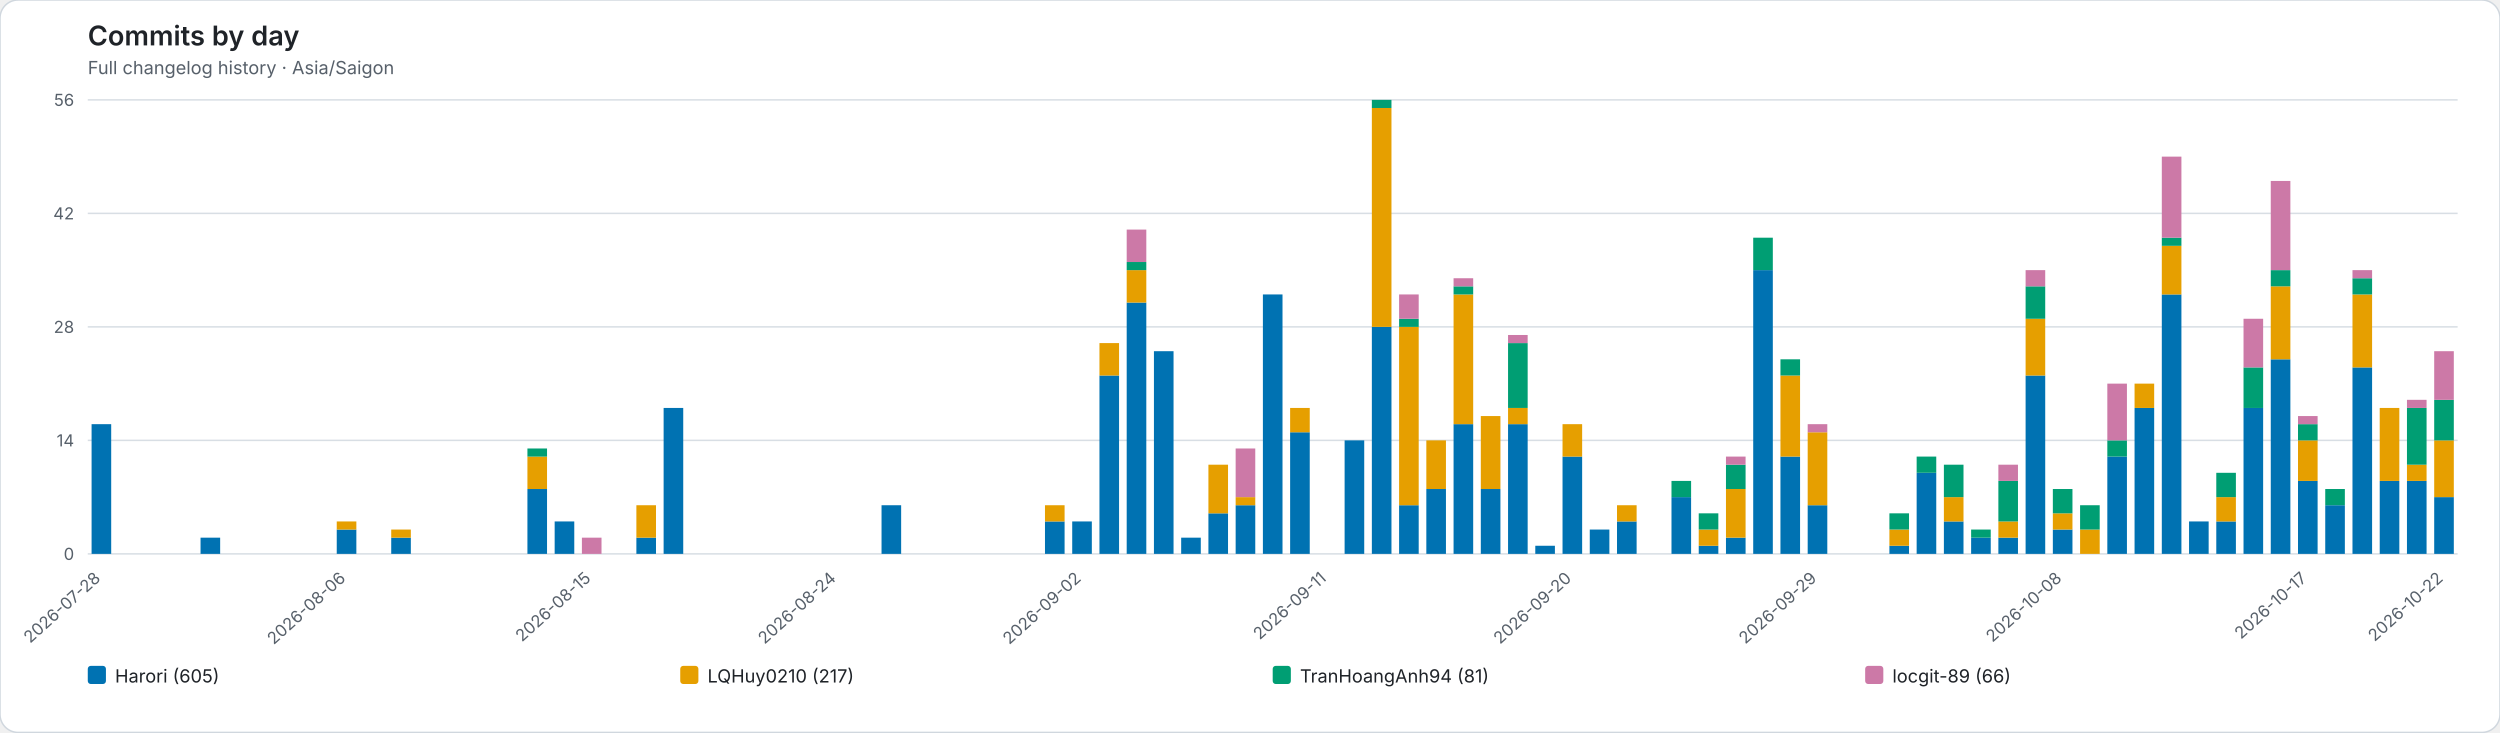
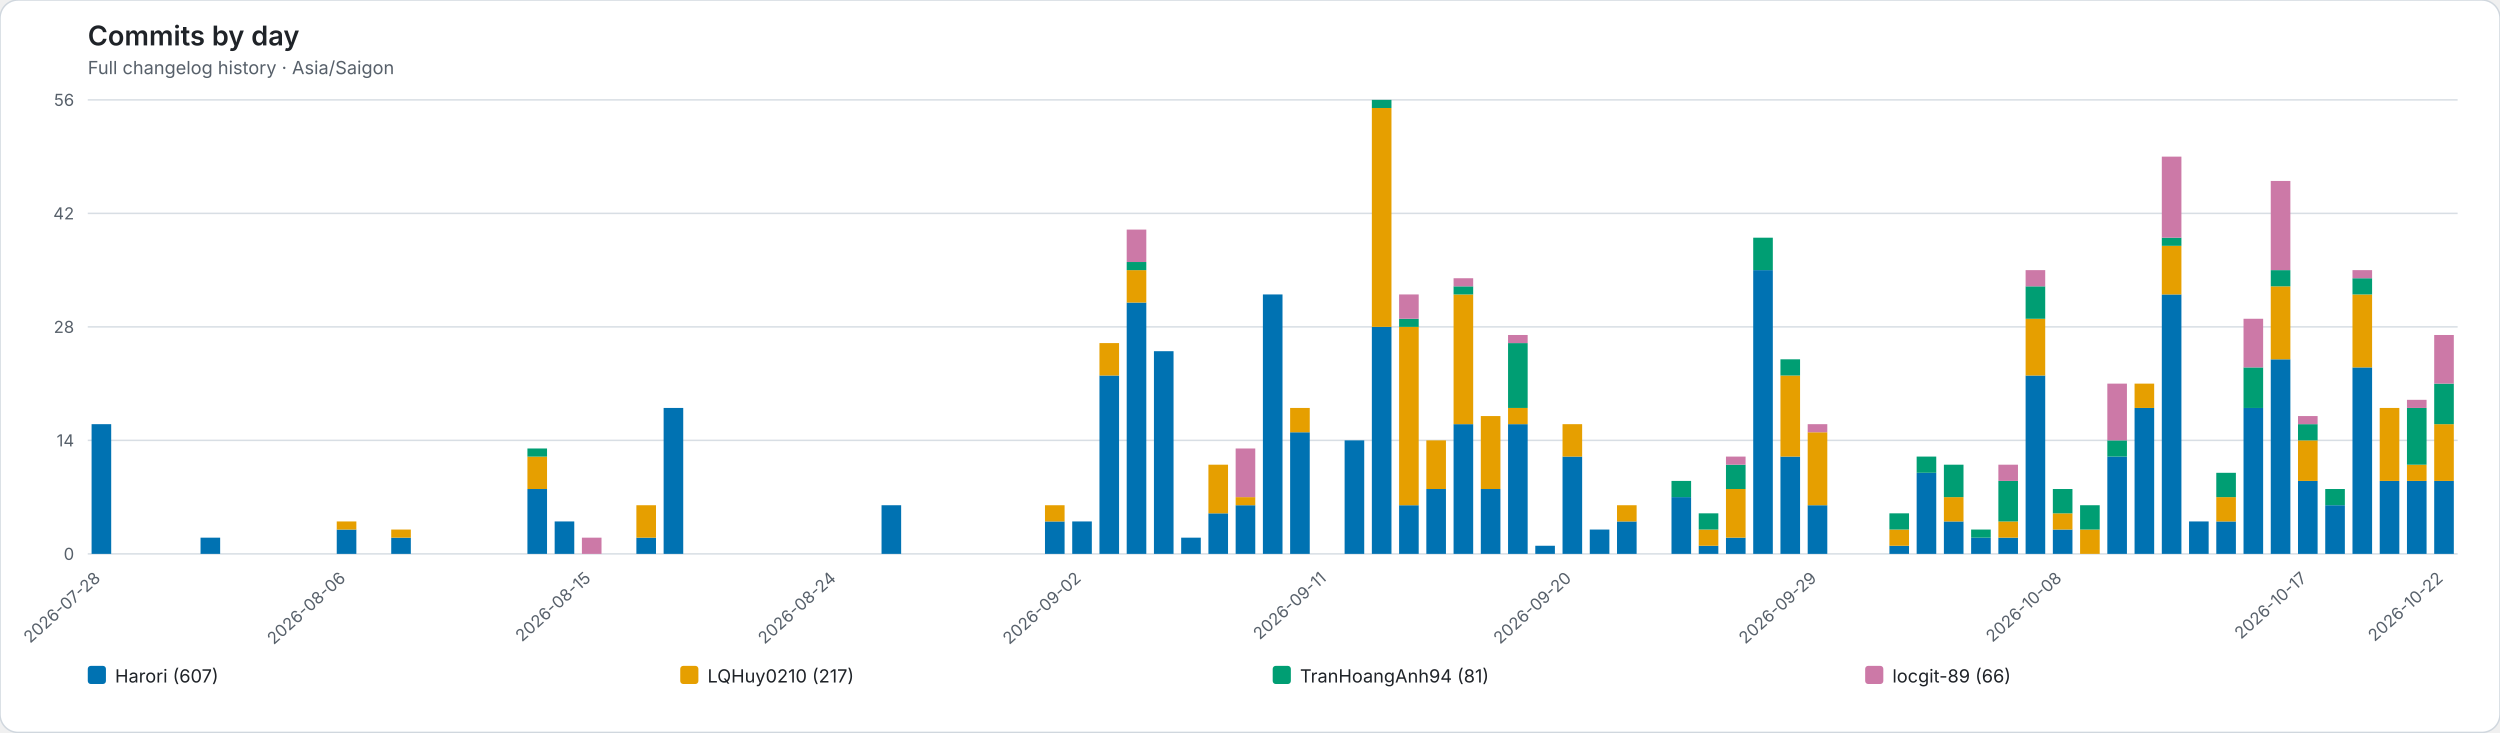
<svg xmlns="http://www.w3.org/2000/svg" role="img" viewBox="0 0 1652 484">
  <rect width="1652" height="484" rx="12" fill="#ffffff" stroke="#d0d7de" />
  <style>text{font-family:system-ui,-apple-system,BlinkMacSystemFont,"Segoe UI",sans-serif}.axis{fill:#57606a;font-size:11px}.heading{fill:#1f2328;font-size:18px;font-weight:600}.subheading{fill:#57606a;font-size:12px}.grid{stroke:#d8dee4;stroke-width:1}.legend{fill:#1f2328;font-size:12px}</style>
  <text class="heading" x="58" y="30">Commits by day</text>
  <text class="subheading" x="58" y="49">Full changelog history · Asia/Saigon</text>
  <line class="grid" x1="58" y1="366.00" x2="1624" y2="366.00" />
  <text class="axis" x="49" y="370.00" text-anchor="end">0</text>
  <line class="grid" x1="58" y1="291.00" x2="1624" y2="291.00" />
  <text class="axis" x="49" y="295.00" text-anchor="end">14</text>
  <line class="grid" x1="58" y1="216.00" x2="1624" y2="216.00" />
  <text class="axis" x="49" y="220.00" text-anchor="end">28</text>
  <line class="grid" x1="58" y1="141.00" x2="1624" y2="141.00" />
  <text class="axis" x="49" y="145.00" text-anchor="end">42</text>
  <line class="grid" x1="58" y1="66.00" x2="1624" y2="66.00" />
  <text class="axis" x="49" y="70.00" text-anchor="end">56</text>
  <g data-date="2026-07-28">
    <rect x="60.52" y="280.29" width="12.96" height="85.71" fill="#0072B2" />
  </g>
  <text class="axis" x="67.00" y="383" text-anchor="end" transform="rotate(-42 67.00 383)">2026-07-28</text>
  <g data-date="2026-07-29">
  </g>
  <g data-date="2026-07-30">
  </g>
  <g data-date="2026-07-31">
  </g>
  <g data-date="2026-08-01">
    <rect x="132.52" y="355.29" width="12.96" height="10.71" fill="#0072B2" />
  </g>
  <g data-date="2026-08-02">
  </g>
  <g data-date="2026-08-03">
  </g>
  <g data-date="2026-08-04">
  </g>
  <g data-date="2026-08-05">
  </g>
  <g data-date="2026-08-06">
    <rect x="222.52" y="349.93" width="12.96" height="16.07" fill="#0072B2" />
    <rect x="222.52" y="344.57" width="12.96" height="5.36" fill="#E69F00" />
  </g>
  <text class="axis" x="229.00" y="383" text-anchor="end" transform="rotate(-42 229.00 383)">2026-08-06</text>
  <g data-date="2026-08-07">
  </g>
  <g data-date="2026-08-08">
    <rect x="258.52" y="355.29" width="12.96" height="10.71" fill="#0072B2" />
    <rect x="258.52" y="349.93" width="12.96" height="5.36" fill="#E69F00" />
  </g>
  <g data-date="2026-08-09">
  </g>
  <g data-date="2026-08-10">
  </g>
  <g data-date="2026-08-11">
  </g>
  <g data-date="2026-08-12">
  </g>
  <g data-date="2026-08-13">
    <rect x="348.52" y="323.14" width="12.96" height="42.86" fill="#0072B2" />
    <rect x="348.52" y="301.71" width="12.96" height="21.43" fill="#E69F00" />
    <rect x="348.52" y="296.36" width="12.96" height="5.36" fill="#009E73" />
  </g>
  <g data-date="2026-08-14">
    <rect x="366.52" y="344.57" width="12.96" height="21.43" fill="#0072B2" />
  </g>
  <g data-date="2026-08-15">
    <rect x="384.52" y="355.29" width="12.96" height="10.71" fill="#CC79A7" />
  </g>
  <text class="axis" x="391.00" y="383" text-anchor="end" transform="rotate(-42 391.00 383)">2026-08-15</text>
  <g data-date="2026-08-16">
  </g>
  <g data-date="2026-08-17">
    <rect x="420.52" y="355.29" width="12.96" height="10.71" fill="#0072B2" />
    <rect x="420.52" y="333.86" width="12.96" height="21.43" fill="#E69F00" />
  </g>
  <g data-date="2026-08-18">
    <rect x="438.52" y="269.57" width="12.96" height="96.43" fill="#0072B2" />
  </g>
  <g data-date="2026-08-19">
  </g>
  <g data-date="2026-08-20">
  </g>
  <g data-date="2026-08-21">
  </g>
  <g data-date="2026-08-22">
  </g>
  <g data-date="2026-08-23">
  </g>
  <g data-date="2026-08-24">
  </g>
  <text class="axis" x="553.00" y="383" text-anchor="end" transform="rotate(-42 553.00 383)">2026-08-24</text>
  <g data-date="2026-08-25">
  </g>
  <g data-date="2026-08-26">
    <rect x="582.52" y="333.86" width="12.96" height="32.14" fill="#0072B2" />
  </g>
  <g data-date="2026-08-27">
  </g>
  <g data-date="2026-08-28">
  </g>
  <g data-date="2026-08-29">
  </g>
  <g data-date="2026-08-30">
  </g>
  <g data-date="2026-08-31">
  </g>
  <g data-date="2026-09-01">
    <rect x="690.52" y="344.57" width="12.96" height="21.43" fill="#0072B2" />
    <rect x="690.52" y="333.86" width="12.96" height="10.71" fill="#E69F00" />
  </g>
  <g data-date="2026-09-02">
    <rect x="708.52" y="344.57" width="12.96" height="21.43" fill="#0072B2" />
  </g>
  <text class="axis" x="715.00" y="383" text-anchor="end" transform="rotate(-42 715.00 383)">2026-09-02</text>
  <g data-date="2026-09-03">
    <rect x="726.52" y="248.14" width="12.96" height="117.86" fill="#0072B2" />
    <rect x="726.52" y="226.71" width="12.96" height="21.43" fill="#E69F00" />
  </g>
  <g data-date="2026-09-04">
    <rect x="744.52" y="199.93" width="12.96" height="166.07" fill="#0072B2" />
    <rect x="744.52" y="178.50" width="12.96" height="21.43" fill="#E69F00" />
    <rect x="744.52" y="173.14" width="12.96" height="5.36" fill="#009E73" />
    <rect x="744.52" y="151.71" width="12.96" height="21.43" fill="#CC79A7" />
  </g>
  <g data-date="2026-09-05">
    <rect x="762.52" y="232.07" width="12.96" height="133.93" fill="#0072B2" />
  </g>
  <g data-date="2026-09-06">
    <rect x="780.52" y="355.29" width="12.96" height="10.71" fill="#0072B2" />
  </g>
  <g data-date="2026-09-07">
    <rect x="798.52" y="339.21" width="12.96" height="26.79" fill="#0072B2" />
    <rect x="798.52" y="307.07" width="12.96" height="32.14" fill="#E69F00" />
  </g>
  <g data-date="2026-09-08">
    <rect x="816.52" y="333.86" width="12.96" height="32.14" fill="#0072B2" />
    <rect x="816.52" y="328.50" width="12.96" height="5.36" fill="#E69F00" />
    <rect x="816.52" y="296.36" width="12.96" height="32.14" fill="#CC79A7" />
  </g>
  <g data-date="2026-09-09">
    <rect x="834.52" y="194.57" width="12.96" height="171.43" fill="#0072B2" />
  </g>
  <g data-date="2026-09-10">
    <rect x="852.52" y="285.64" width="12.96" height="80.36" fill="#0072B2" />
    <rect x="852.52" y="269.57" width="12.96" height="16.07" fill="#E69F00" />
  </g>
  <g data-date="2026-09-11">
  </g>
  <text class="axis" x="877.00" y="383" text-anchor="end" transform="rotate(-42 877.00 383)">2026-09-11</text>
  <g data-date="2026-09-12">
    <rect x="888.52" y="291.00" width="12.96" height="75.00" fill="#0072B2" />
  </g>
  <g data-date="2026-09-13">
    <rect x="906.52" y="216.00" width="12.96" height="150.00" fill="#0072B2" />
    <rect x="906.52" y="71.36" width="12.96" height="144.64" fill="#E69F00" />
    <rect x="906.52" y="66.00" width="12.96" height="5.36" fill="#009E73" />
  </g>
  <g data-date="2026-09-14">
    <rect x="924.52" y="333.86" width="12.96" height="32.14" fill="#0072B2" />
    <rect x="924.52" y="216.00" width="12.96" height="117.86" fill="#E69F00" />
    <rect x="924.52" y="210.64" width="12.96" height="5.36" fill="#009E73" />
    <rect x="924.52" y="194.57" width="12.96" height="16.07" fill="#CC79A7" />
  </g>
  <g data-date="2026-09-15">
    <rect x="942.52" y="323.14" width="12.96" height="42.86" fill="#0072B2" />
    <rect x="942.52" y="291.00" width="12.96" height="32.14" fill="#E69F00" />
  </g>
  <g data-date="2026-09-16">
    <rect x="960.52" y="280.29" width="12.96" height="85.71" fill="#0072B2" />
    <rect x="960.52" y="194.57" width="12.96" height="85.71" fill="#E69F00" />
    <rect x="960.52" y="189.21" width="12.96" height="5.36" fill="#009E73" />
    <rect x="960.52" y="183.86" width="12.96" height="5.36" fill="#CC79A7" />
  </g>
  <g data-date="2026-09-17">
    <rect x="978.52" y="323.14" width="12.96" height="42.86" fill="#0072B2" />
    <rect x="978.52" y="274.93" width="12.96" height="48.21" fill="#E69F00" />
  </g>
  <g data-date="2026-09-18">
    <rect x="996.52" y="280.29" width="12.96" height="85.71" fill="#0072B2" />
    <rect x="996.52" y="269.57" width="12.96" height="10.71" fill="#E69F00" />
    <rect x="996.52" y="226.71" width="12.96" height="42.86" fill="#009E73" />
    <rect x="996.52" y="221.36" width="12.96" height="5.36" fill="#CC79A7" />
  </g>
  <g data-date="2026-09-19">
    <rect x="1014.52" y="360.64" width="12.96" height="5.36" fill="#0072B2" />
  </g>
  <g data-date="2026-09-20">
    <rect x="1032.52" y="301.71" width="12.96" height="64.29" fill="#0072B2" />
    <rect x="1032.52" y="280.29" width="12.96" height="21.43" fill="#E69F00" />
  </g>
  <text class="axis" x="1039.00" y="383" text-anchor="end" transform="rotate(-42 1039.00 383)">2026-09-20</text>
  <g data-date="2026-09-21">
    <rect x="1050.52" y="349.93" width="12.96" height="16.07" fill="#0072B2" />
  </g>
  <g data-date="2026-09-22">
    <rect x="1068.52" y="344.57" width="12.96" height="21.43" fill="#0072B2" />
    <rect x="1068.52" y="333.86" width="12.96" height="10.71" fill="#E69F00" />
  </g>
  <g data-date="2026-09-23">
  </g>
  <g data-date="2026-09-24">
    <rect x="1104.52" y="328.50" width="12.96" height="37.50" fill="#0072B2" />
    <rect x="1104.52" y="317.79" width="12.96" height="10.71" fill="#009E73" />
  </g>
  <g data-date="2026-09-25">
    <rect x="1122.52" y="360.64" width="12.96" height="5.36" fill="#0072B2" />
    <rect x="1122.52" y="349.93" width="12.96" height="10.71" fill="#E69F00" />
    <rect x="1122.52" y="339.21" width="12.96" height="10.71" fill="#009E73" />
  </g>
  <g data-date="2026-09-26">
    <rect x="1140.52" y="355.29" width="12.96" height="10.71" fill="#0072B2" />
    <rect x="1140.52" y="323.14" width="12.96" height="32.14" fill="#E69F00" />
    <rect x="1140.52" y="307.07" width="12.96" height="16.07" fill="#009E73" />
    <rect x="1140.52" y="301.71" width="12.96" height="5.36" fill="#CC79A7" />
  </g>
  <g data-date="2026-09-27">
    <rect x="1158.52" y="178.50" width="12.96" height="187.50" fill="#0072B2" />
    <rect x="1158.52" y="157.07" width="12.96" height="21.43" fill="#009E73" />
  </g>
  <g data-date="2026-09-28">
    <rect x="1176.52" y="301.71" width="12.96" height="64.29" fill="#0072B2" />
    <rect x="1176.52" y="248.14" width="12.96" height="53.57" fill="#E69F00" />
    <rect x="1176.52" y="237.43" width="12.96" height="10.71" fill="#009E73" />
  </g>
  <g data-date="2026-09-29">
    <rect x="1194.52" y="333.86" width="12.96" height="32.14" fill="#0072B2" />
    <rect x="1194.52" y="285.64" width="12.96" height="48.21" fill="#E69F00" />
    <rect x="1194.52" y="280.29" width="12.96" height="5.36" fill="#CC79A7" />
  </g>
  <text class="axis" x="1201.00" y="383" text-anchor="end" transform="rotate(-42 1201.00 383)">2026-09-29</text>
  <g data-date="2026-09-30">
  </g>
  <g data-date="2026-10-01">
  </g>
  <g data-date="2026-10-02">
    <rect x="1248.52" y="360.64" width="12.96" height="5.36" fill="#0072B2" />
    <rect x="1248.52" y="349.93" width="12.96" height="10.71" fill="#E69F00" />
    <rect x="1248.52" y="339.21" width="12.96" height="10.71" fill="#009E73" />
  </g>
  <g data-date="2026-10-03">
    <rect x="1266.52" y="312.43" width="12.96" height="53.57" fill="#0072B2" />
    <rect x="1266.52" y="301.71" width="12.96" height="10.71" fill="#009E73" />
  </g>
  <g data-date="2026-10-04">
    <rect x="1284.52" y="344.57" width="12.96" height="21.43" fill="#0072B2" />
    <rect x="1284.52" y="328.50" width="12.96" height="16.07" fill="#E69F00" />
    <rect x="1284.52" y="307.07" width="12.96" height="21.43" fill="#009E73" />
  </g>
  <g data-date="2026-10-05">
    <rect x="1302.52" y="355.29" width="12.96" height="10.71" fill="#0072B2" />
    <rect x="1302.52" y="349.93" width="12.96" height="5.36" fill="#009E73" />
  </g>
  <g data-date="2026-10-06">
    <rect x="1320.52" y="355.29" width="12.96" height="10.71" fill="#0072B2" />
    <rect x="1320.52" y="344.57" width="12.96" height="10.71" fill="#E69F00" />
    <rect x="1320.52" y="317.79" width="12.96" height="26.79" fill="#009E73" />
    <rect x="1320.52" y="307.07" width="12.96" height="10.71" fill="#CC79A7" />
  </g>
  <g data-date="2026-10-07">
    <rect x="1338.52" y="248.14" width="12.96" height="117.86" fill="#0072B2" />
    <rect x="1338.52" y="210.64" width="12.96" height="37.50" fill="#E69F00" />
    <rect x="1338.52" y="189.21" width="12.96" height="21.43" fill="#009E73" />
    <rect x="1338.52" y="178.50" width="12.96" height="10.71" fill="#CC79A7" />
  </g>
  <g data-date="2026-10-08">
    <rect x="1356.52" y="349.93" width="12.96" height="16.07" fill="#0072B2" />
    <rect x="1356.52" y="339.21" width="12.96" height="10.71" fill="#E69F00" />
    <rect x="1356.52" y="323.14" width="12.96" height="16.07" fill="#009E73" />
  </g>
  <text class="axis" x="1363.00" y="383" text-anchor="end" transform="rotate(-42 1363.00 383)">2026-10-08</text>
  <g data-date="2026-10-09">
    <rect x="1374.52" y="349.93" width="12.96" height="16.07" fill="#E69F00" />
    <rect x="1374.52" y="333.86" width="12.96" height="16.07" fill="#009E73" />
  </g>
  <g data-date="2026-10-10">
    <rect x="1392.52" y="301.71" width="12.96" height="64.29" fill="#0072B2" />
    <rect x="1392.52" y="291.00" width="12.96" height="10.71" fill="#009E73" />
    <rect x="1392.52" y="253.50" width="12.96" height="37.50" fill="#CC79A7" />
  </g>
  <g data-date="2026-10-11">
    <rect x="1410.52" y="269.57" width="12.96" height="96.43" fill="#0072B2" />
    <rect x="1410.52" y="253.50" width="12.96" height="16.07" fill="#E69F00" />
  </g>
  <g data-date="2026-10-12">
    <rect x="1428.52" y="194.57" width="12.96" height="171.43" fill="#0072B2" />
    <rect x="1428.52" y="162.43" width="12.96" height="32.14" fill="#E69F00" />
    <rect x="1428.52" y="157.07" width="12.96" height="5.36" fill="#009E73" />
    <rect x="1428.52" y="103.50" width="12.96" height="53.57" fill="#CC79A7" />
  </g>
  <g data-date="2026-10-13">
    <rect x="1446.52" y="344.57" width="12.96" height="21.43" fill="#0072B2" />
  </g>
  <g data-date="2026-10-14">
    <rect x="1464.52" y="344.57" width="12.96" height="21.43" fill="#0072B2" />
    <rect x="1464.52" y="328.50" width="12.96" height="16.07" fill="#E69F00" />
    <rect x="1464.52" y="312.43" width="12.96" height="16.07" fill="#009E73" />
  </g>
  <g data-date="2026-10-15">
    <rect x="1482.52" y="269.57" width="12.96" height="96.43" fill="#0072B2" />
    <rect x="1482.52" y="242.79" width="12.96" height="26.79" fill="#009E73" />
    <rect x="1482.52" y="210.64" width="12.96" height="32.14" fill="#CC79A7" />
  </g>
  <g data-date="2026-10-16">
    <rect x="1500.52" y="237.43" width="12.96" height="128.57" fill="#0072B2" />
    <rect x="1500.52" y="189.21" width="12.96" height="48.21" fill="#E69F00" />
    <rect x="1500.52" y="178.50" width="12.96" height="10.71" fill="#009E73" />
    <rect x="1500.52" y="119.57" width="12.96" height="58.93" fill="#CC79A7" />
  </g>
  <g data-date="2026-10-17">
    <rect x="1518.52" y="317.79" width="12.96" height="48.21" fill="#0072B2" />
    <rect x="1518.52" y="291.00" width="12.96" height="26.79" fill="#E69F00" />
    <rect x="1518.52" y="280.29" width="12.96" height="10.71" fill="#009E73" />
    <rect x="1518.52" y="274.93" width="12.96" height="5.36" fill="#CC79A7" />
  </g>
  <text class="axis" x="1525.00" y="383" text-anchor="end" transform="rotate(-42 1525.00 383)">2026-10-17</text>
  <g data-date="2026-10-18">
    <rect x="1536.52" y="333.86" width="12.96" height="32.14" fill="#0072B2" />
    <rect x="1536.52" y="323.14" width="12.96" height="10.71" fill="#009E73" />
  </g>
  <g data-date="2026-10-19">
    <rect x="1554.52" y="242.79" width="12.96" height="123.21" fill="#0072B2" />
    <rect x="1554.52" y="194.57" width="12.96" height="48.21" fill="#E69F00" />
    <rect x="1554.52" y="183.86" width="12.96" height="10.71" fill="#009E73" />
    <rect x="1554.52" y="178.50" width="12.96" height="5.36" fill="#CC79A7" />
  </g>
  <g data-date="2026-10-20">
    <rect x="1572.52" y="317.79" width="12.96" height="48.21" fill="#0072B2" />
    <rect x="1572.52" y="269.57" width="12.96" height="48.21" fill="#E69F00" />
  </g>
  <g data-date="2026-10-21">
    <rect x="1590.52" y="317.79" width="12.96" height="48.21" fill="#0072B2" />
    <rect x="1590.52" y="307.07" width="12.96" height="10.71" fill="#E69F00" />
    <rect x="1590.52" y="269.57" width="12.96" height="37.50" fill="#009E73" />
    <rect x="1590.52" y="264.21" width="12.96" height="5.36" fill="#CC79A7" />
  </g>
  <g data-date="2026-10-22">
-     <rect x="1608.52" y="328.50" width="12.96" height="37.50" fill="#0072B2" />
-     <rect x="1608.52" y="291.00" width="12.96" height="37.50" fill="#E69F00" />
-     <rect x="1608.52" y="264.21" width="12.96" height="26.79" fill="#009E73" />
-     <rect x="1608.52" y="232.07" width="12.96" height="32.14" fill="#CC79A7" />
+     <rect x="1608.52" y="317.79" width="12.96" height="48.21" fill="#0072B2" />
+     <rect x="1608.52" y="280.29" width="12.96" height="37.50" fill="#E69F00" />
+     <rect x="1608.52" y="253.50" width="12.96" height="26.79" fill="#009E73" />
+     <rect x="1608.52" y="221.36" width="12.96" height="32.14" fill="#CC79A7" />
  </g>
  <text class="axis" x="1615.00" y="383" text-anchor="end" transform="rotate(-42 1615.00 383)">2026-10-22</text>
  <rect x="58.00" y="440" width="12" height="12" rx="2" fill="#0072B2" />
-   <text class="legend" x="76.00" y="451">Harori (605)</text>
+   <text class="legend" x="76.00" y="451">Harori (607)</text>
  <rect x="449.50" y="440" width="12" height="12" rx="2" fill="#E69F00" />
  <text class="legend" x="467.50" y="451">LQHuy0210 (217)</text>
  <rect x="841.00" y="440" width="12" height="12" rx="2" fill="#009E73" />
  <text class="legend" x="859.00" y="451">TranHoangAnh94 (81)</text>
  <rect x="1232.50" y="440" width="12" height="12" rx="2" fill="#CC79A7" />
  <text class="legend" x="1250.50" y="451">locgit-89 (66)</text>
</svg>
